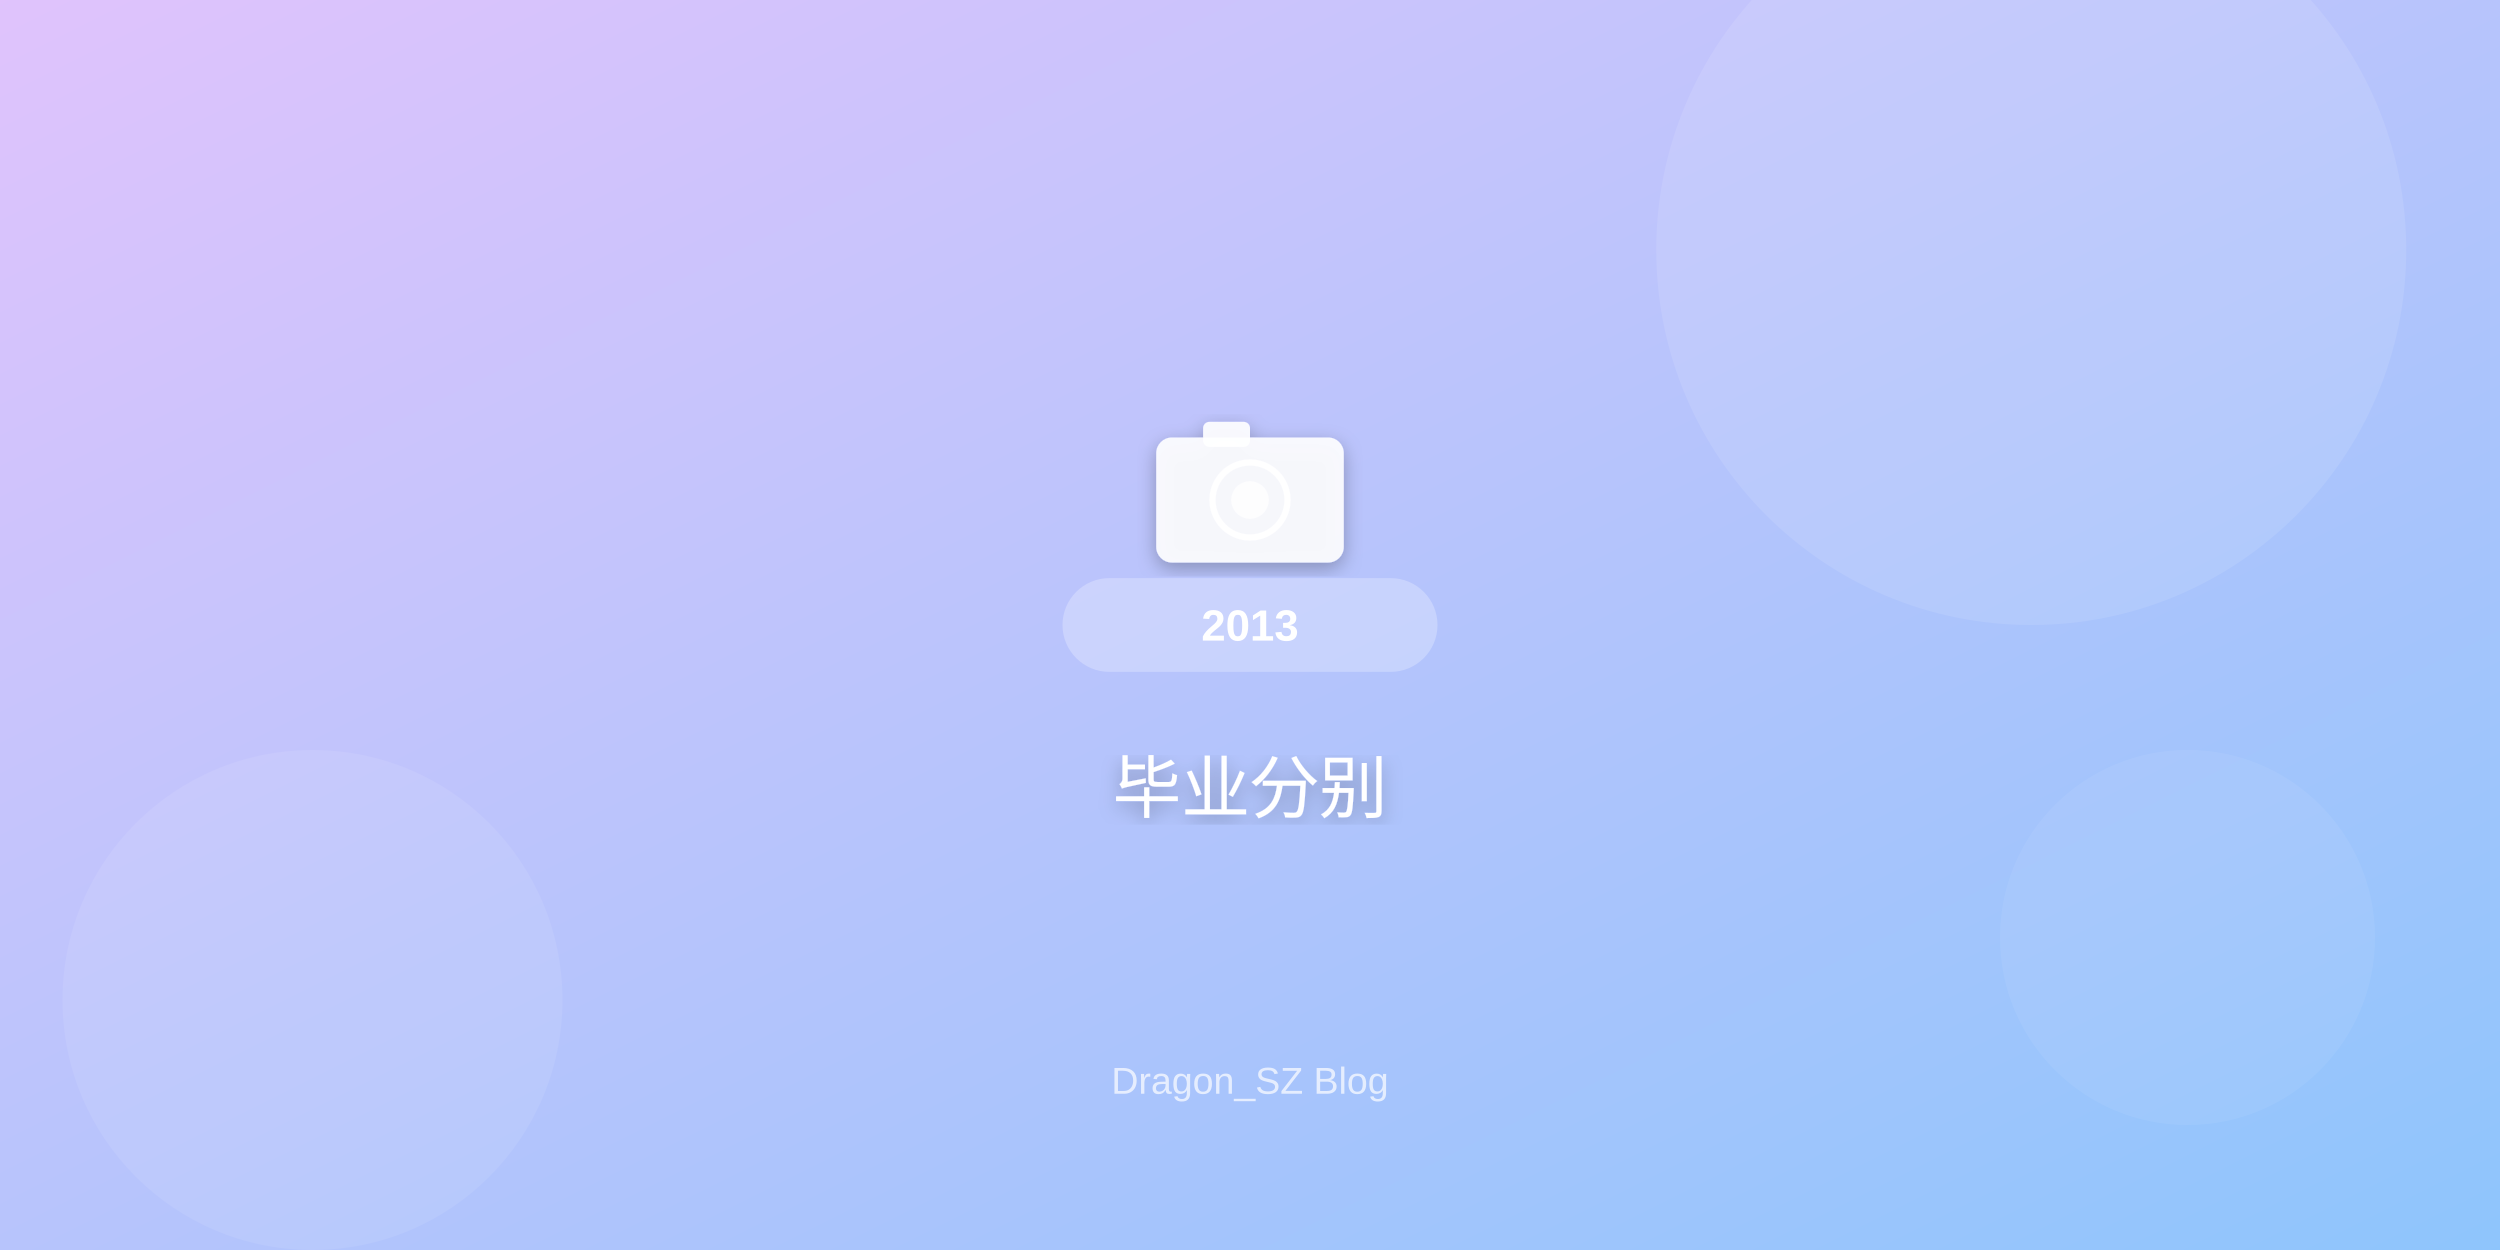
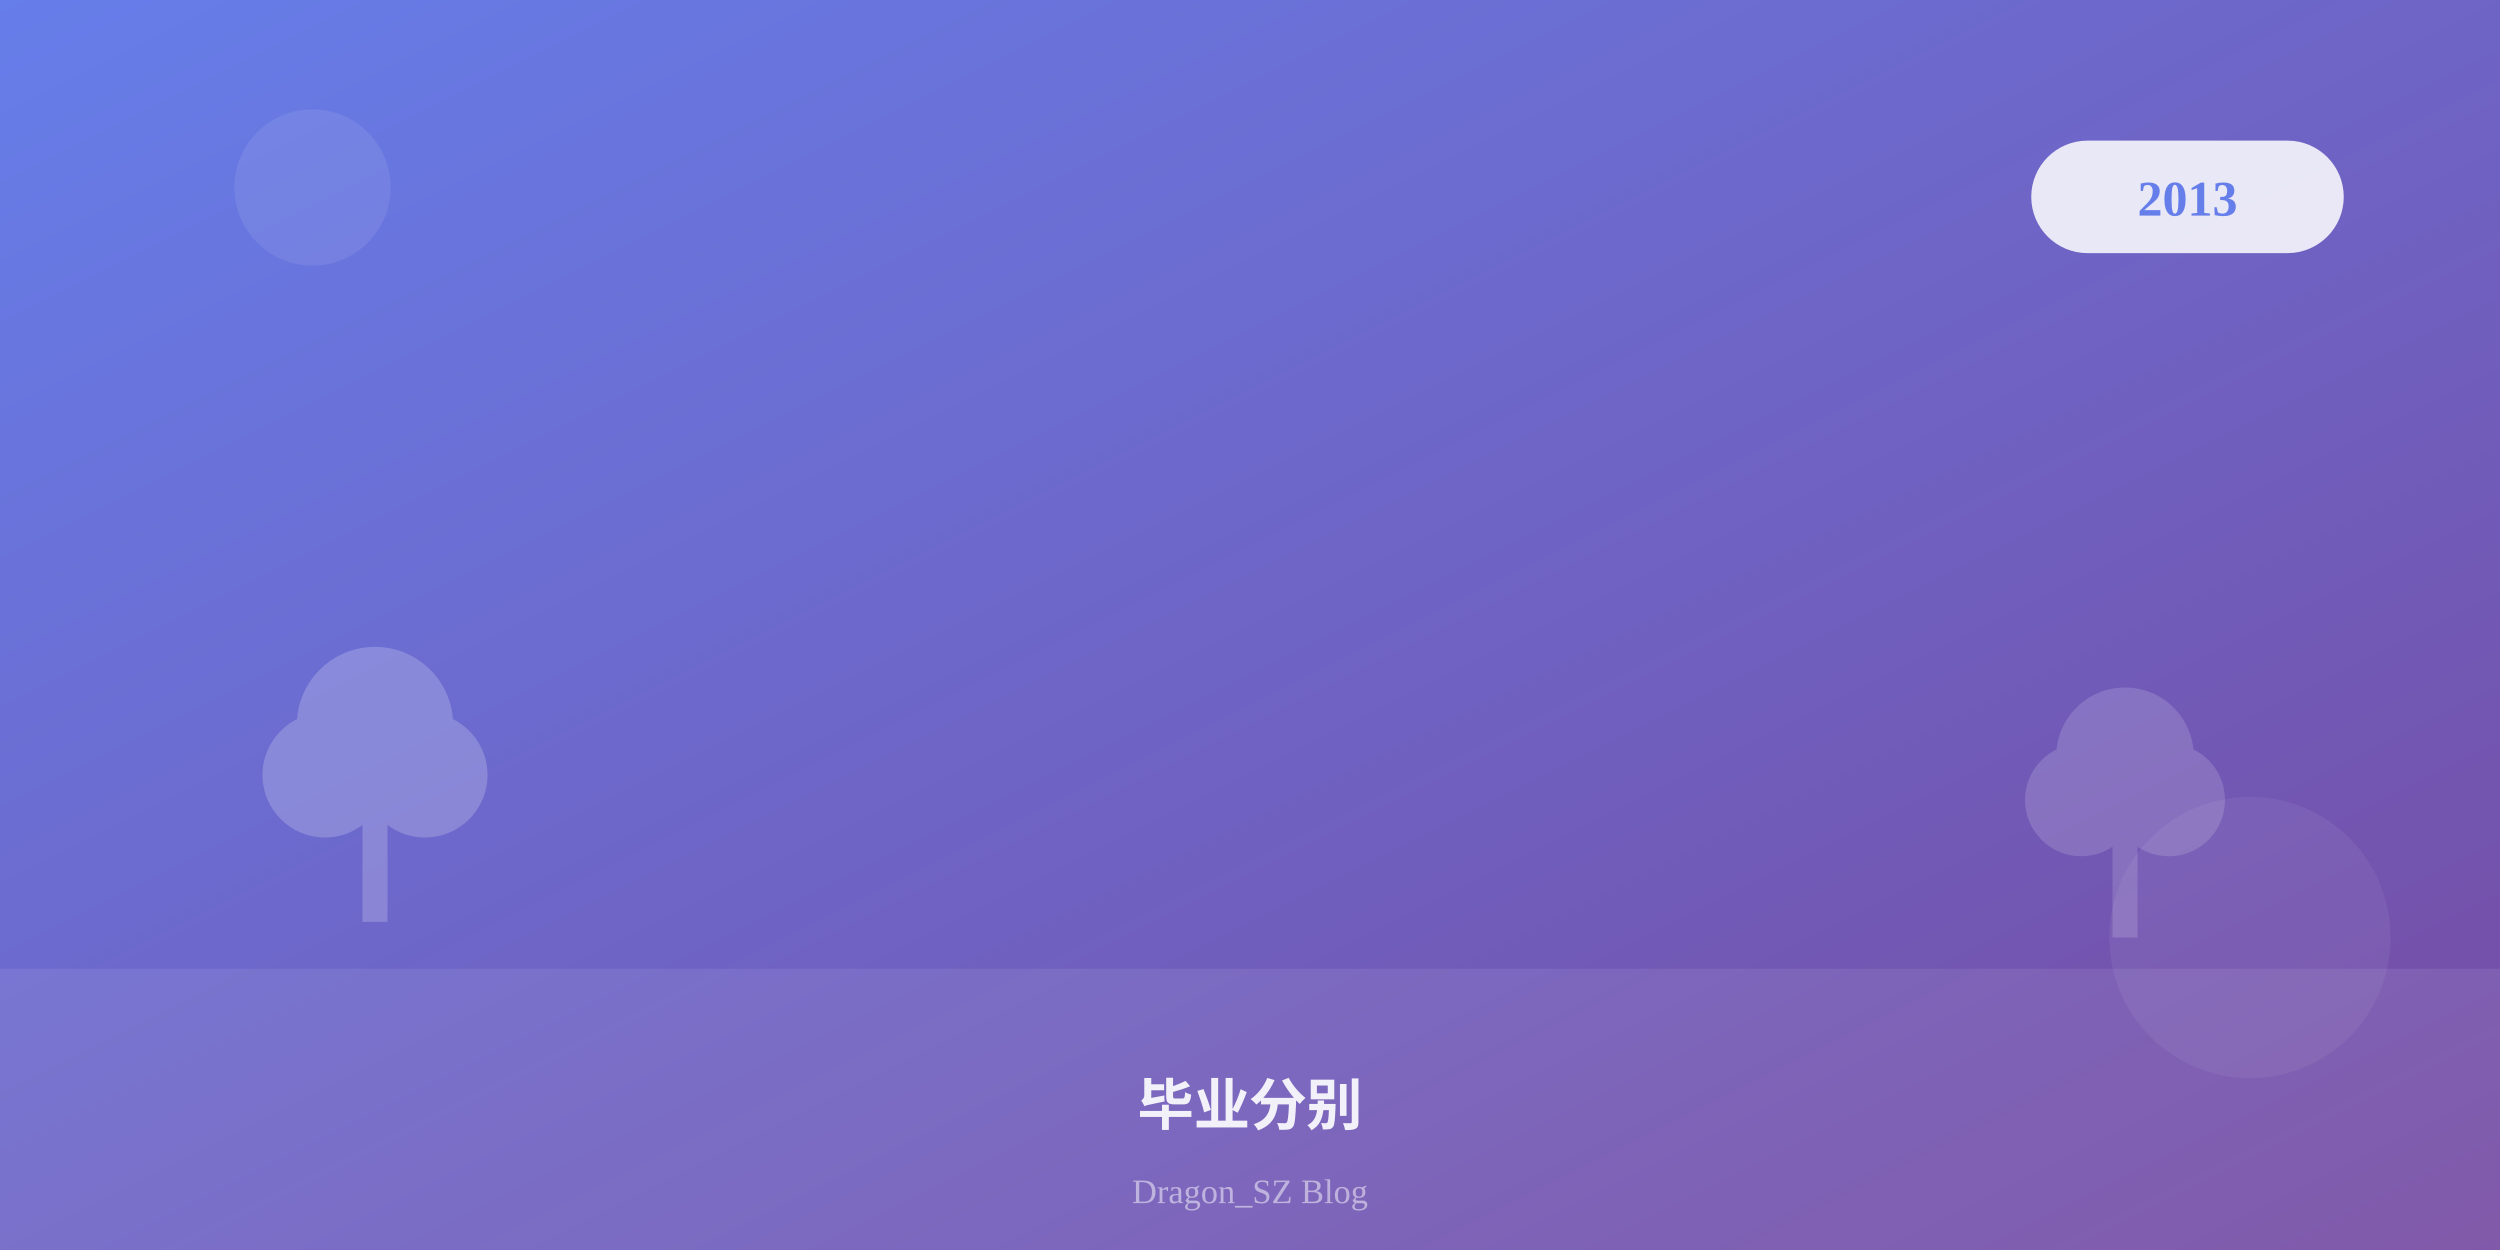
- <svg xmlns="http://www.w3.org/2000/svg" width="800" height="400" viewBox="0 0 800 400">
+ <svg xmlns="http://www.w3.org/2000/svg" viewBox="0 0 800 400" width="100%" height="100%">
  <defs>
-     <linearGradient id="grad" x1="0%" y1="0%" x2="100%" y2="100%">
-       <stop offset="0%" style="stop-color:#e0c3fc;stop-opacity:1" />
-       <stop offset="100%" style="stop-color:#8ec5fc;stop-opacity:1" />
+     <linearGradient id="bg" x1="0%" y1="0%" x2="100%" y2="100%">
+       <stop offset="0%" style="stop-color:#667eea;stop-opacity:1" />
+       <stop offset="100%" style="stop-color:#764ba2;stop-opacity:1" />
    </linearGradient>
-     <filter id="shadow">
-       <feDropShadow dx="0" dy="2" stdDeviation="3" flood-opacity="0.3" />
-     </filter>
  </defs>
-   <rect width="800" height="400" fill="url(#grad)" rx="0" />
-   <circle cx="650" cy="80" r="120" fill="white" opacity="0.1" />
-   <circle cx="100" cy="320" r="80" fill="white" opacity="0.08" />
-   <circle cx="700" cy="300" r="60" fill="white" opacity="0.06" />
-   <g transform="translate(360, 120)" filter="url(#shadow)">
-     <rect x="10" y="20" width="60" height="40" rx="5" fill="white" opacity="0.9" />
-     <circle cx="40" cy="40" r="12" fill="none" stroke="white" stroke-width="2" opacity="0.9" />
-     <circle cx="40" cy="40" r="6" fill="white" opacity="0.7" />
-     <rect x="25" y="15" width="15" height="8" rx="2" fill="white" opacity="0.9" />
+   <rect width="800" height="400" fill="url(#bg)" />
+   <g transform="translate(120, 240)" opacity="0.2">
+     <rect x="-4" y="0" width="8" height="55" fill="white" />
+     <circle cx="0" cy="-8" r="25" fill="white" />
+     <circle cx="-16" cy="8" r="20" fill="white" />
+     <circle cx="16" cy="8" r="20" fill="white" />
  </g>
-   <rect x="340" y="185" width="120" height="30" rx="15" fill="white" opacity="0.25" />
-   <text x="400" y="205" font-family="Arial, sans-serif" font-size="14" fill="white" text-anchor="middle" font-weight="bold">2013</text>
-   <text x="400" y="260" font-family="Arial, sans-serif" font-size="22" fill="white" text-anchor="middle" filter="url(#shadow)">毕业分别</text>
-   <text x="400" y="350" font-family="Arial, sans-serif" font-size="12" fill="white" text-anchor="middle" opacity="0.7">Dragon_SZ Blog</text>
+   <g transform="translate(680, 250)" opacity="0.15">
+     <rect x="-4" y="0" width="8" height="50" fill="white" />
+     <circle cx="0" cy="-8" r="22" fill="white" />
+     <circle cx="-14" cy="6" r="18" fill="white" />
+     <circle cx="14" cy="6" r="18" fill="white" />
+   </g>
+   <circle cx="100" cy="60" r="25" fill="white" opacity="0.08" />
+   <circle cx="720" cy="300" r="45" fill="white" opacity="0.06" />
+   <rect x="0" y="310" width="800" height="90" fill="white" opacity="0.08" />
+   <g transform="translate(650, 45)">
+     <rect width="100" height="36" rx="18" fill="white" opacity="0.85" />
+     <text x="50" y="24" text-anchor="middle" font-size="16" font-weight="bold" fill="#667eea">2013</text>
+   </g>
+   <text x="400" y="360" text-anchor="middle" font-size="18" font-weight="bold" fill="white" opacity="0.9">毕业分别</text>
+   <text x="400" y="385" text-anchor="middle" font-size="11" fill="white" opacity="0.5">Dragon_SZ Blog</text>
</svg>
